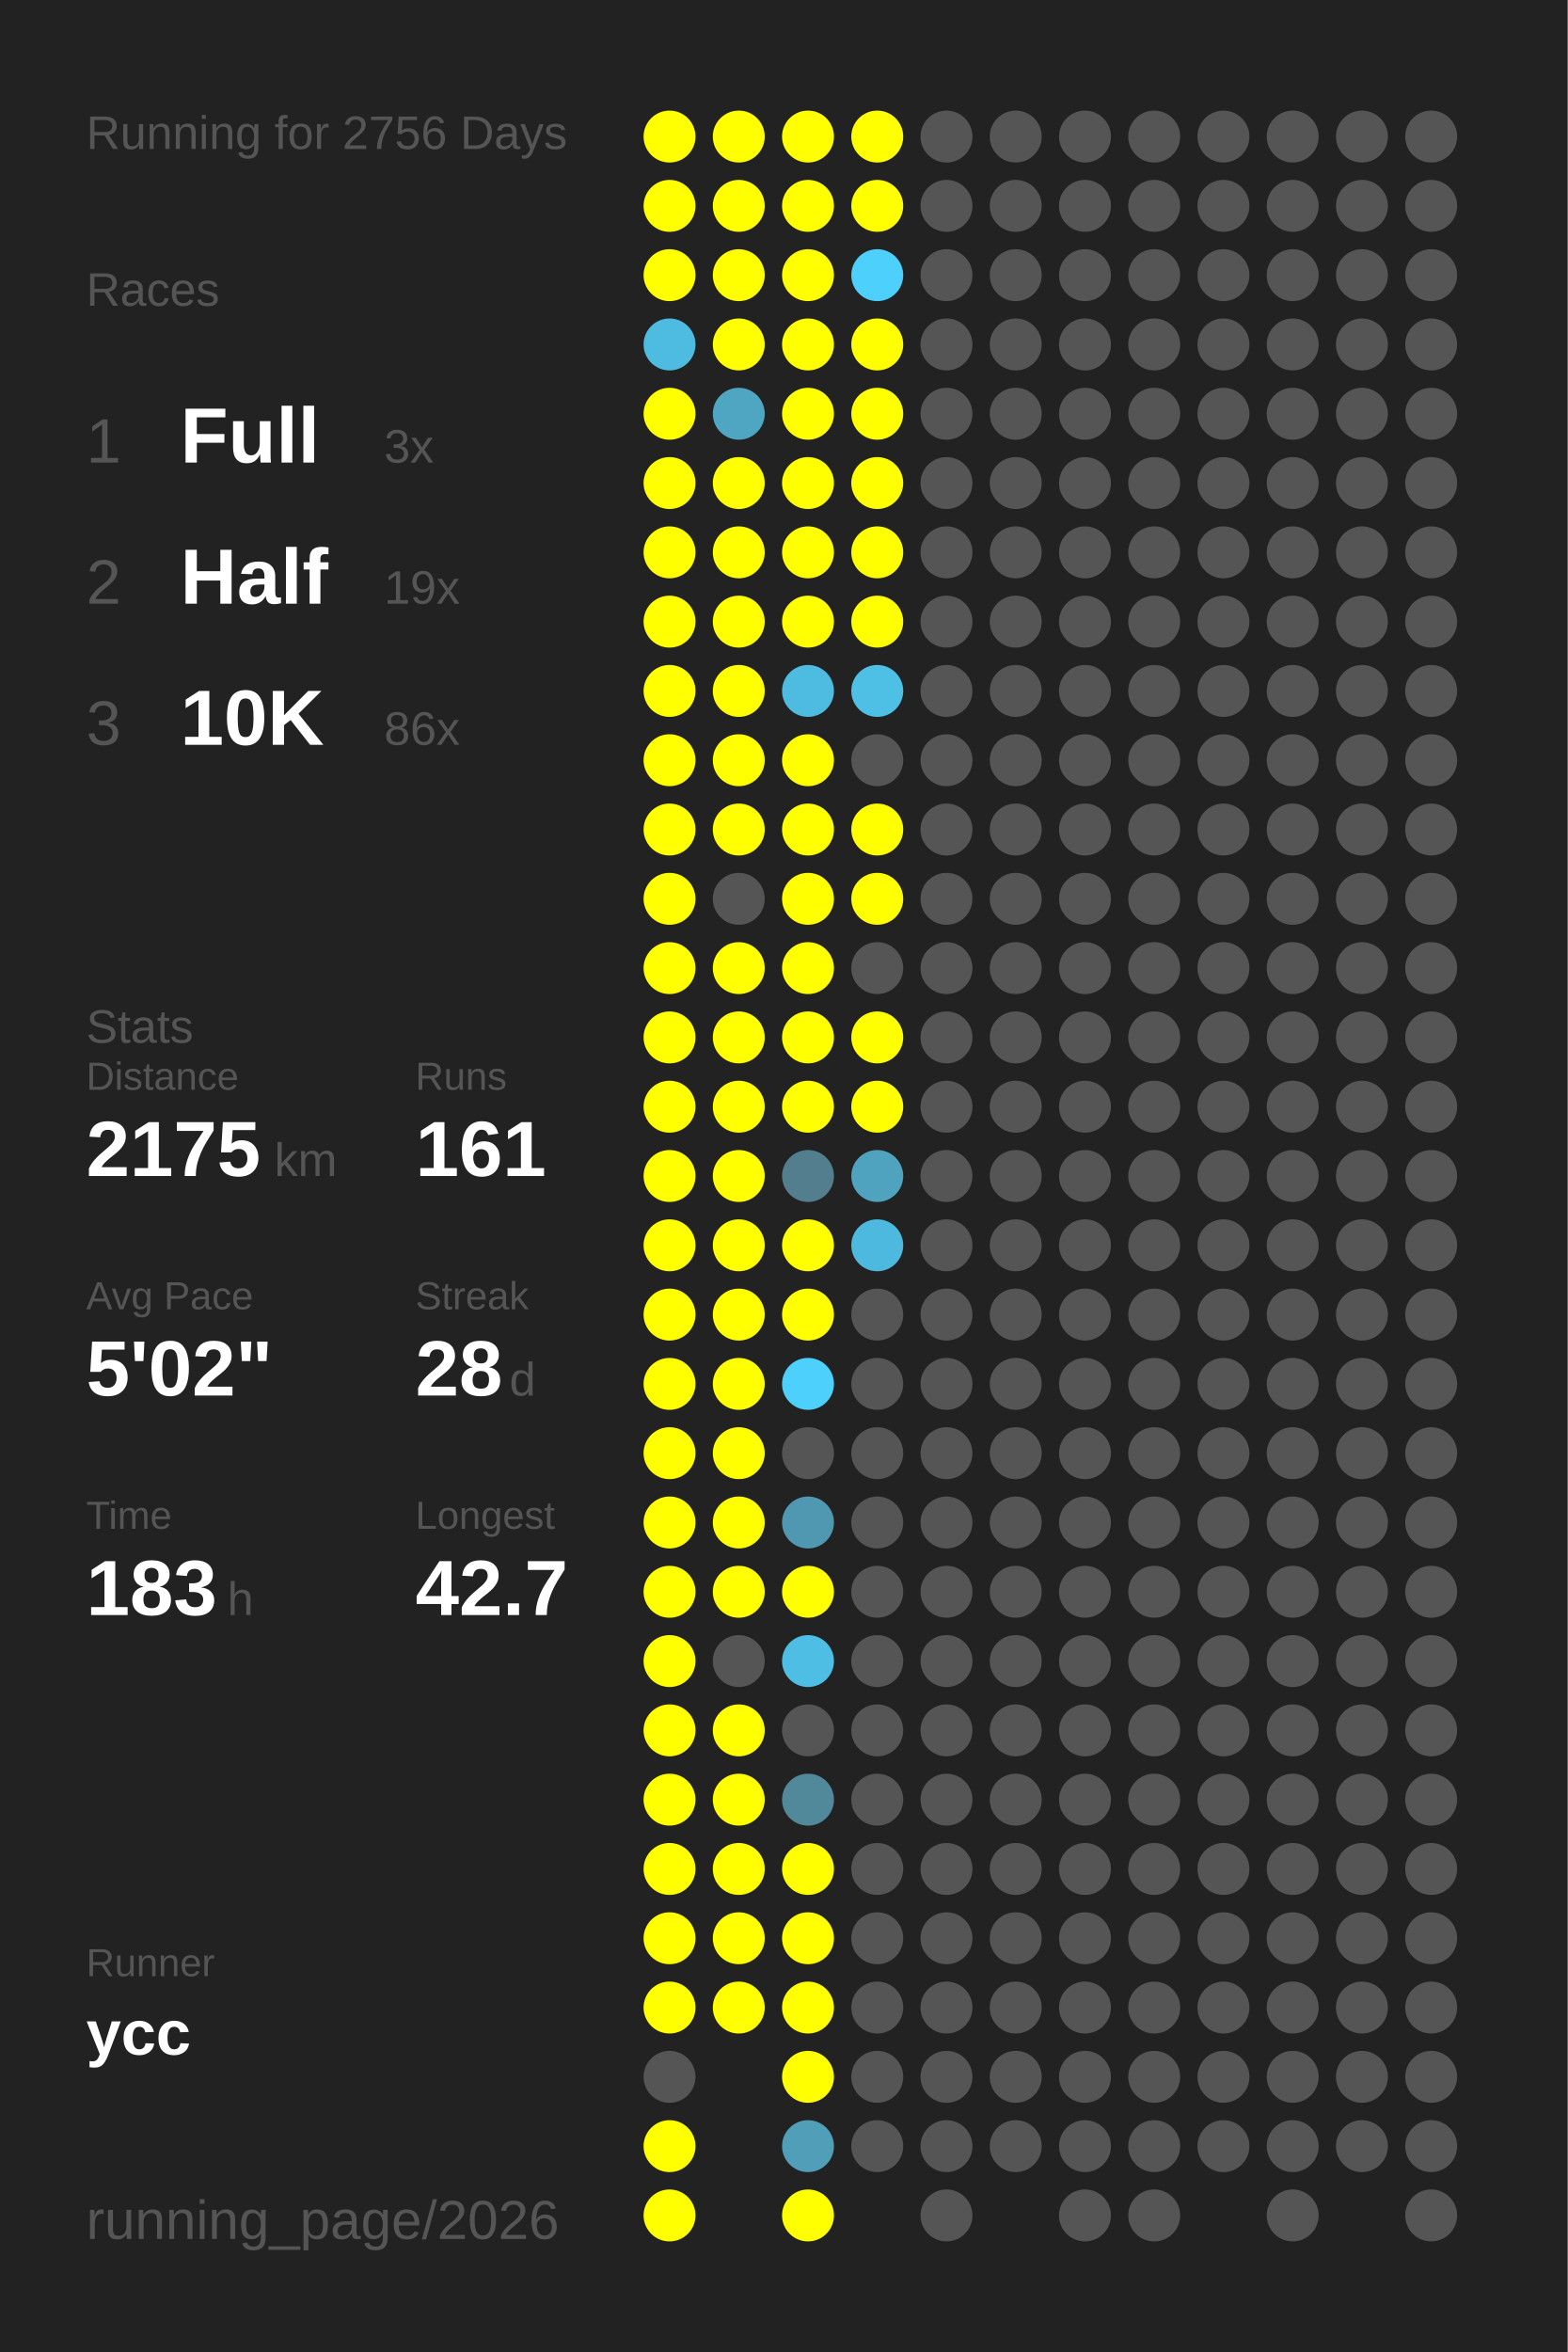
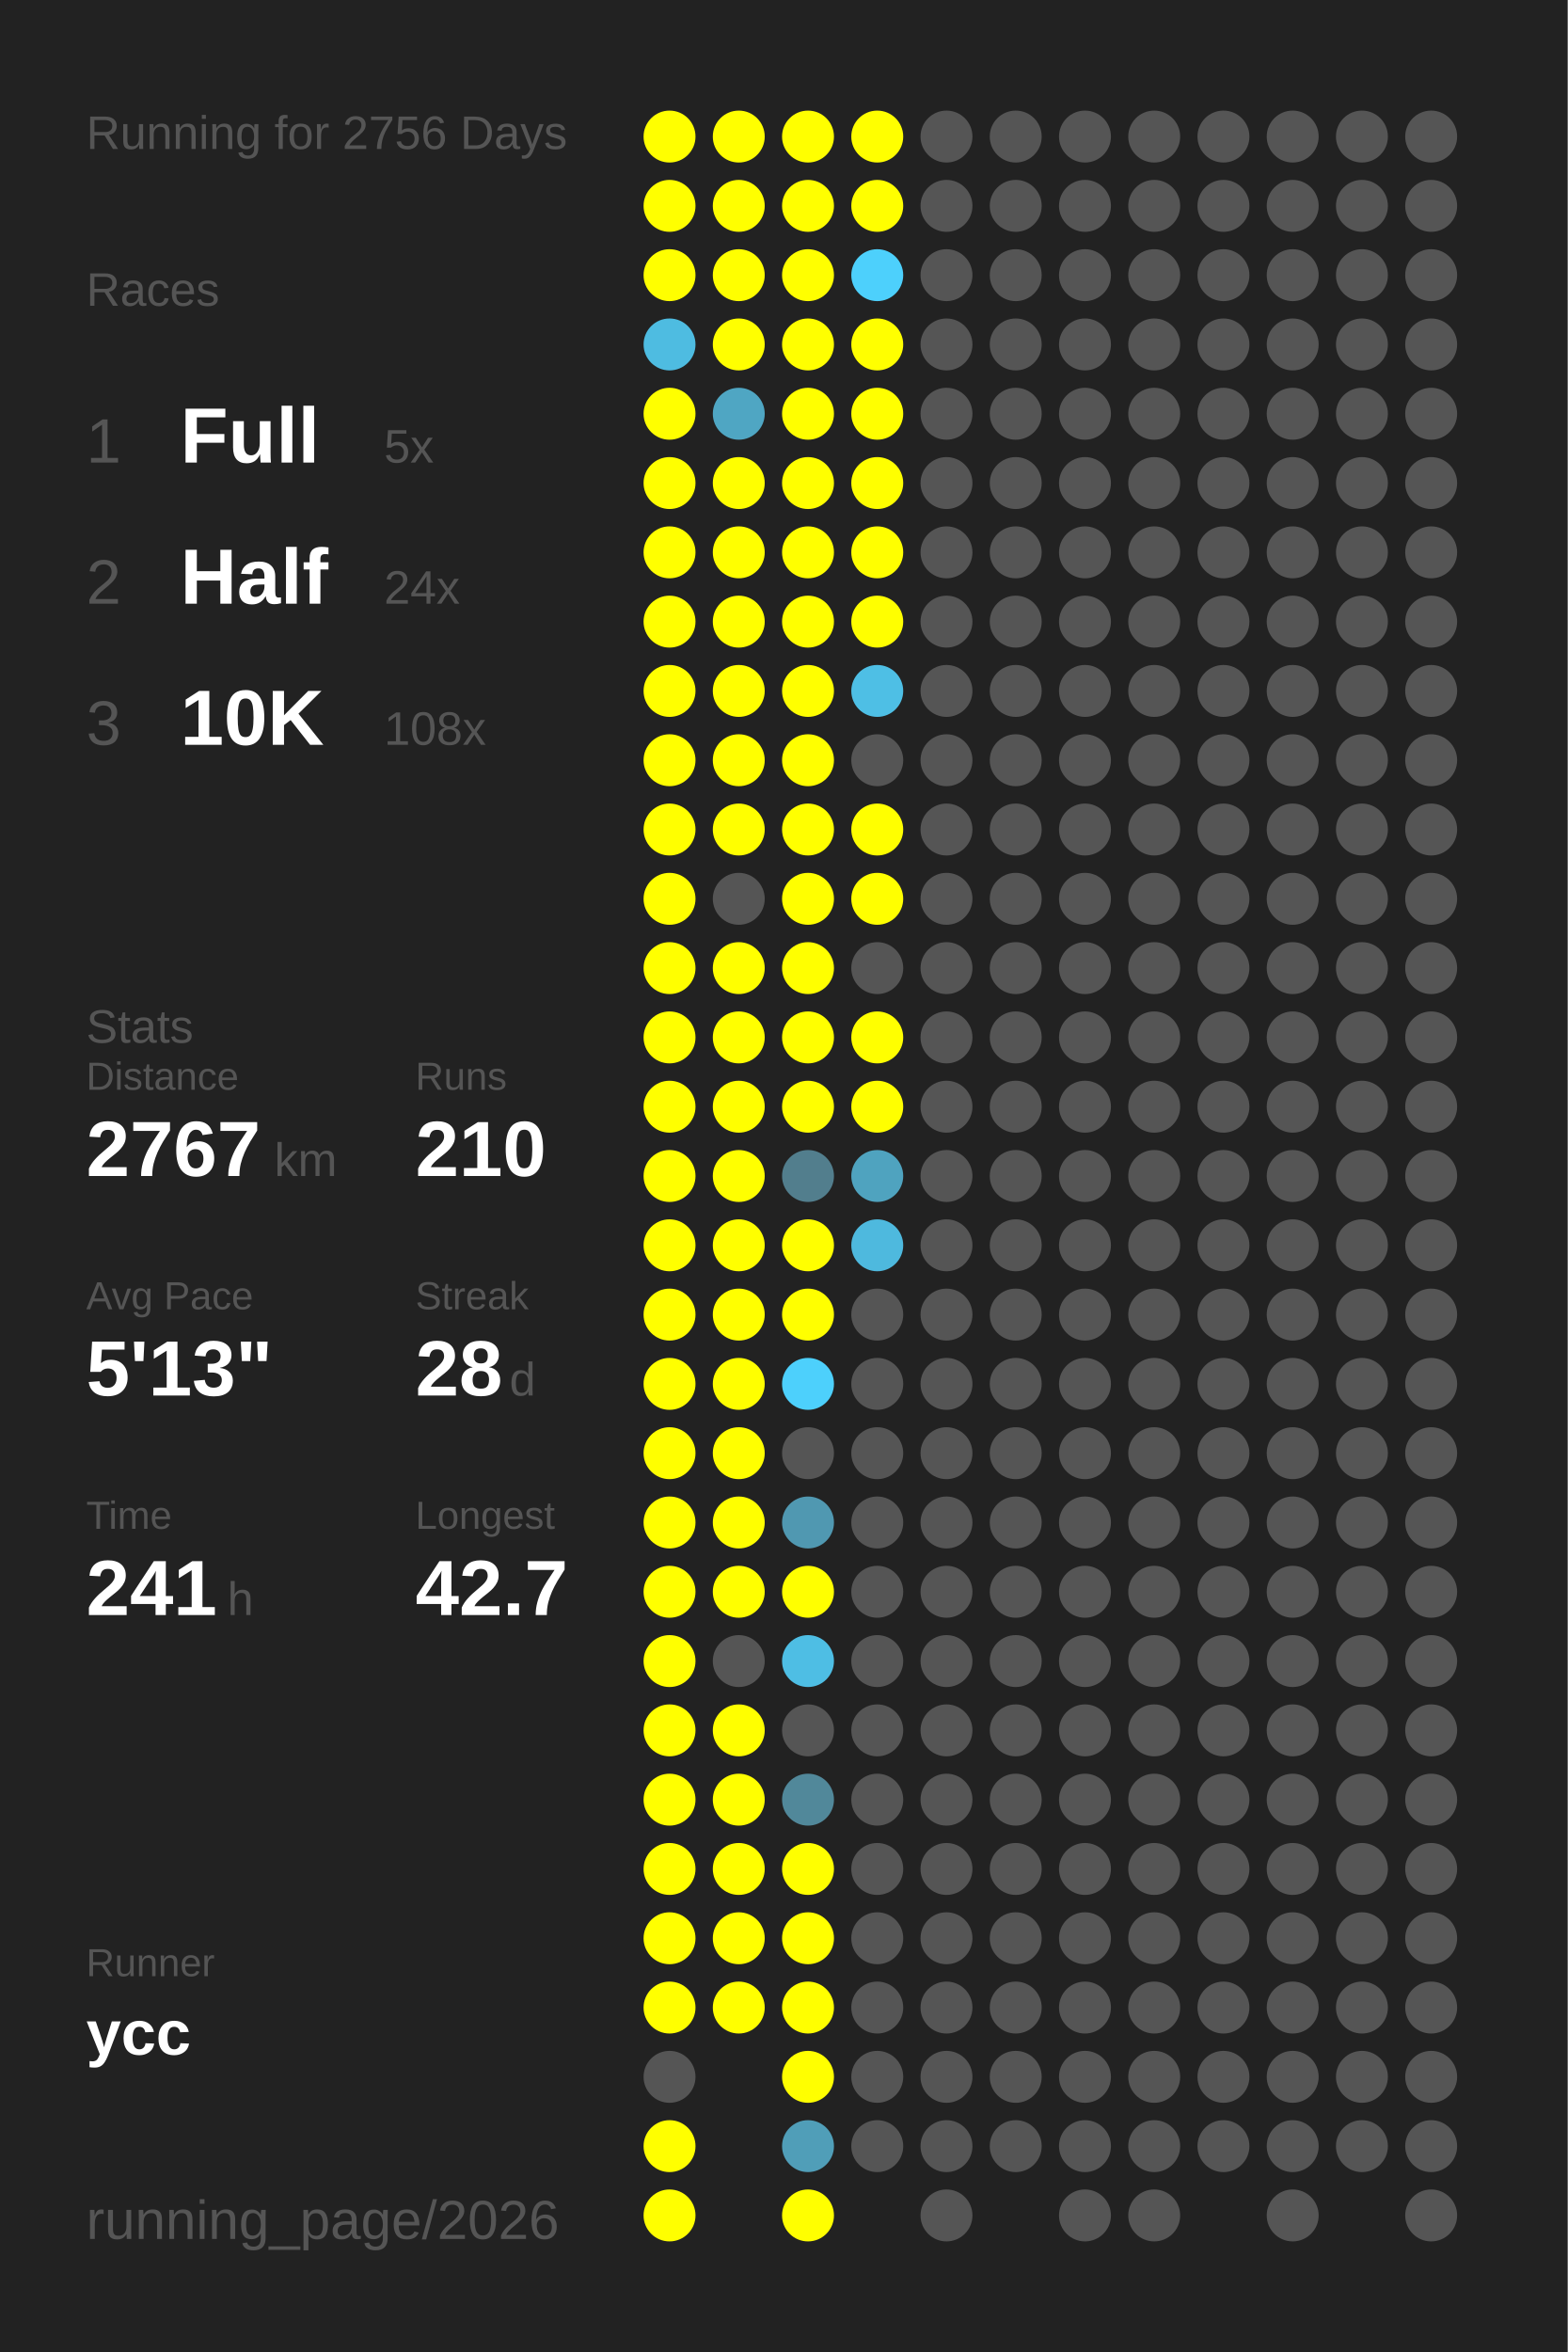
<svg xmlns="http://www.w3.org/2000/svg" baseProfile="full" height="300mm" version="1.1" viewBox="0,0,200,300" width="200mm">
  <defs />
  <rect fill="#222222" height="300" width="200" x="0" y="0" />
  <text fill="#555555" style="font-size:6px; font-family:Arial;" x="11" y="19">Running for 2756 Days</text>
  <text fill="#555555" style="font-size:6px; font-family:Arial;" x="11" y="39">Races</text>
  <text fill="#555555" style="font-size:8px; font-family:Arial;" x="11" y="59">1</text>
  <text fill="#FFFFFF" style="font-size:10px; font-family:Arial; font-weight:bold;" x="23" y="59">Full</text>
-   <text fill="#555555" style="font-size:6px; font-family:Arial;" x="49" y="59">3x</text>
+   <text fill="#555555" style="font-size:6px; font-family:Arial;" x="49" y="59">5x</text>
  <text fill="#555555" style="font-size:8px; font-family:Arial;" x="11" y="77">2</text>
  <text fill="#FFFFFF" style="font-size:10px; font-family:Arial; font-weight:bold;" x="23" y="77">Half</text>
-   <text fill="#555555" style="font-size:6px; font-family:Arial;" x="49" y="77">19x</text>
+   <text fill="#555555" style="font-size:6px; font-family:Arial;" x="49" y="77">24x</text>
  <text fill="#555555" style="font-size:8px; font-family:Arial;" x="11" y="95">3</text>
  <text fill="#FFFFFF" style="font-size:10px; font-family:Arial; font-weight:bold;" x="23" y="95">10K</text>
-   <text fill="#555555" style="font-size:6px; font-family:Arial;" x="49" y="95">86x</text>
+   <text fill="#555555" style="font-size:6px; font-family:Arial;" x="49" y="95">108x</text>
  <text fill="#555555" style="font-size:6px; font-family:Arial;" x="11" y="133">Stats</text>
  <text fill="#555555" style="font-size:5px; font-family:Arial;" x="11" y="139">Distance</text>
-   <text fill="#FFFFFF" style="font-size:10px; font-family:Arial; font-weight:bold;" x="11" y="150">2175</text>
+   <text fill="#FFFFFF" style="font-size:10px; font-family:Arial; font-weight:bold;" x="11" y="150">2767</text>
  <text fill="#555555" style="font-size:6px; font-family:Arial;" x="35" y="150">km</text>
  <text fill="#555555" style="font-size:5px; font-family:Arial;" x="53" y="139">Runs</text>
-   <text fill="#FFFFFF" style="font-size:10px; font-family:Arial; font-weight:bold;" x="53" y="150">161</text>
+   <text fill="#FFFFFF" style="font-size:10px; font-family:Arial; font-weight:bold;" x="53" y="150">210</text>
  <text fill="#555555" style="font-size:5px; font-family:Arial;" x="11" y="167">Avg Pace</text>
-   <text fill="#FFFFFF" style="font-size:10px; font-family:Arial; font-weight:bold;" x="11" y="178">5'02"</text>
+   <text fill="#FFFFFF" style="font-size:10px; font-family:Arial; font-weight:bold;" x="11" y="178">5'13"</text>
  <text fill="#555555" style="font-size:5px; font-family:Arial;" x="53" y="167">Streak</text>
  <text fill="#FFFFFF" style="font-size:10px; font-family:Arial; font-weight:bold;" x="53" y="178">28</text>
  <text fill="#555555" style="font-size:6px; font-family:Arial;" x="65" y="178">d</text>
  <text fill="#555555" style="font-size:5px; font-family:Arial;" x="11" y="195">Time</text>
-   <text fill="#FFFFFF" style="font-size:10px; font-family:Arial; font-weight:bold;" x="11" y="206">183</text>
+   <text fill="#FFFFFF" style="font-size:10px; font-family:Arial; font-weight:bold;" x="11" y="206">241</text>
  <text fill="#555555" style="font-size:6px; font-family:Arial;" x="29" y="206">h</text>
  <text fill="#555555" style="font-size:5px; font-family:Arial;" x="53" y="195">Longest</text>
  <text fill="#FFFFFF" style="font-size:10px; font-family:Arial; font-weight:bold;" x="53" y="206">42.7</text>
  <text fill="#555555" style="font-size:5px; font-family:Arial;" x="11" y="252.065">Runner</text>
  <text fill="#FFFFFF" style="font-size:8px; font-family:Arial; font-weight:bold;" x="11" y="262.065">ycc</text>
  <text fill="#555555" style="font-size:7px; font-family:Arial;" x="11" y="285.581">running_page/2026</text>
  <circle cx="85.417" cy="17.419" fill="#FFFF00" r="3.312" />
  <circle cx="85.417" cy="26.258" fill="#FFFF00" r="3.312" />
  <circle cx="85.417" cy="35.097" fill="#FFFF00" r="3.312" />
  <circle cx="85.417" cy="43.935" fill="#4ebce1" r="3.312" />
  <circle cx="85.417" cy="52.774" fill="#FFFF00" r="3.312" />
  <circle cx="85.417" cy="61.613" fill="#FFFF00" r="3.312" />
  <circle cx="85.417" cy="70.452" fill="#FFFF00" r="3.312" />
  <circle cx="85.417" cy="79.29" fill="#FFFF00" r="3.312" />
  <circle cx="85.417" cy="88.129" fill="#FFFF00" r="3.312" />
  <circle cx="85.417" cy="96.968" fill="#FFFF00" r="3.312" />
  <circle cx="85.417" cy="105.806" fill="#FFFF00" r="3.312" />
  <circle cx="85.417" cy="114.645" fill="#FFFF00" r="3.312" />
  <circle cx="85.417" cy="123.484" fill="#FFFF00" r="3.312" />
  <circle cx="85.417" cy="132.323" fill="#FFFF00" r="3.312" />
  <circle cx="85.417" cy="141.161" fill="#FFFF00" r="3.312" />
  <circle cx="85.417" cy="150" fill="#FFFF00" r="3.312" />
  <circle cx="85.417" cy="158.839" fill="#FFFF00" r="3.312" />
  <circle cx="85.417" cy="167.677" fill="#FFFF00" r="3.312" />
  <circle cx="85.417" cy="176.516" fill="#FFFF00" r="3.312" />
  <circle cx="85.417" cy="185.355" fill="#FFFF00" r="3.312" />
  <circle cx="85.417" cy="194.194" fill="#FFFF00" r="3.312" />
  <circle cx="85.417" cy="203.032" fill="#FFFF00" r="3.312" />
  <circle cx="85.417" cy="211.871" fill="#FFFF00" r="3.312" />
  <circle cx="85.417" cy="220.71" fill="#FFFF00" r="3.312" />
  <circle cx="85.417" cy="229.548" fill="#FFFF00" r="3.312" />
  <circle cx="85.417" cy="238.387" fill="#FFFF00" r="3.312" />
  <circle cx="85.417" cy="247.226" fill="#FFFF00" r="3.312" />
  <circle cx="85.417" cy="256.065" fill="#FFFF00" r="3.312" />
  <circle cx="85.417" cy="264.903" fill="#555555" r="3.312" />
  <circle cx="85.417" cy="273.742" fill="#FFFF00" r="3.312" />
  <circle cx="85.417" cy="282.581" fill="#FFFF00" r="3.312" />
  <circle cx="94.25" cy="17.419" fill="#FFFF00" r="3.312" />
  <circle cx="94.25" cy="26.258" fill="#FFFF00" r="3.312" />
  <circle cx="94.25" cy="35.097" fill="#FFFF00" r="3.312" />
  <circle cx="94.25" cy="43.935" fill="#FFFF00" r="3.312" />
  <circle cx="94.25" cy="52.774" fill="#4fa6c3" r="3.312" />
  <circle cx="94.25" cy="61.613" fill="#FFFF00" r="3.312" />
  <circle cx="94.25" cy="70.452" fill="#FFFF00" r="3.312" />
  <circle cx="94.25" cy="79.29" fill="#FFFF00" r="3.312" />
  <circle cx="94.25" cy="88.129" fill="#FFFF00" r="3.312" />
  <circle cx="94.25" cy="96.968" fill="#FFFF00" r="3.312" />
  <circle cx="94.25" cy="105.806" fill="#FFFF00" r="3.312" />
  <circle cx="94.25" cy="114.645" fill="#555555" r="3.312" />
  <circle cx="94.25" cy="123.484" fill="#FFFF00" r="3.312" />
  <circle cx="94.25" cy="132.323" fill="#FFFF00" r="3.312" />
  <circle cx="94.25" cy="141.161" fill="#FFFF00" r="3.312" />
  <circle cx="94.25" cy="150" fill="#FFFF00" r="3.312" />
  <circle cx="94.25" cy="158.839" fill="#FFFF00" r="3.312" />
  <circle cx="94.25" cy="167.677" fill="#FFFF00" r="3.312" />
  <circle cx="94.25" cy="176.516" fill="#FFFF00" r="3.312" />
  <circle cx="94.25" cy="185.355" fill="#FFFF00" r="3.312" />
  <circle cx="94.25" cy="194.194" fill="#FFFF00" r="3.312" />
  <circle cx="94.25" cy="203.032" fill="#FFFF00" r="3.312" />
  <circle cx="94.25" cy="211.871" fill="#555555" r="3.312" />
  <circle cx="94.25" cy="220.71" fill="#FFFF00" r="3.312" />
  <circle cx="94.25" cy="229.548" fill="#FFFF00" r="3.312" />
  <circle cx="94.25" cy="238.387" fill="#FFFF00" r="3.312" />
  <circle cx="94.25" cy="247.226" fill="#FFFF00" r="3.312" />
  <circle cx="94.25" cy="256.065" fill="#FFFF00" r="3.312" />
  <circle cx="103.083" cy="17.419" fill="#FFFF00" r="3.312" />
  <circle cx="103.083" cy="26.258" fill="#FFFF00" r="3.312" />
  <circle cx="103.083" cy="35.097" fill="#FFFF00" r="3.312" />
  <circle cx="103.083" cy="43.935" fill="#FFFF00" r="3.312" />
  <circle cx="103.083" cy="52.774" fill="#FFFF00" r="3.312" />
  <circle cx="103.083" cy="61.613" fill="#FFFF00" r="3.312" />
  <circle cx="103.083" cy="70.452" fill="#FFFF00" r="3.312" />
  <circle cx="103.083" cy="79.29" fill="#FFFF00" r="3.312" />
-   <circle cx="103.083" cy="88.129" fill="#4ebbe0" r="3.312" />
+   <circle cx="103.083" cy="88.129" fill="#FFFF00" r="3.312" />
  <circle cx="103.083" cy="96.968" fill="#FFFF00" r="3.312" />
  <circle cx="103.083" cy="105.806" fill="#FFFF00" r="3.312" />
  <circle cx="103.083" cy="114.645" fill="#FFFF00" r="3.312" />
  <circle cx="103.083" cy="123.484" fill="#FFFF00" r="3.312" />
  <circle cx="103.083" cy="132.323" fill="#FFFF00" r="3.312" />
  <circle cx="103.083" cy="141.161" fill="#FFFF00" r="3.312" />
  <circle cx="103.083" cy="150" fill="#527e8d" r="3.312" />
  <circle cx="103.083" cy="158.839" fill="#FFFF00" r="3.312" />
  <circle cx="103.083" cy="167.677" fill="#FFFF00" r="3.312" />
  <circle cx="103.083" cy="176.516" fill="#4dd0fc" r="3.312" />
  <circle cx="103.083" cy="185.355" fill="#555555" r="3.312" />
  <circle cx="103.083" cy="194.194" fill="#5098b1" r="3.312" />
  <circle cx="103.083" cy="203.032" fill="#FFFF00" r="3.312" />
  <circle cx="103.083" cy="211.871" fill="#4ebee4" r="3.312" />
  <circle cx="103.083" cy="220.71" fill="#555555" r="3.312" />
  <circle cx="103.083" cy="229.548" fill="#51889a" r="3.312" />
  <circle cx="103.083" cy="238.387" fill="#FFFF00" r="3.312" />
  <circle cx="103.083" cy="247.226" fill="#FFFF00" r="3.312" />
  <circle cx="103.083" cy="256.065" fill="#FFFF00" r="3.312" />
  <circle cx="103.083" cy="264.903" fill="#FFFF00" r="3.312" />
  <circle cx="103.083" cy="273.742" fill="#509eb8" r="3.312" />
  <circle cx="103.083" cy="282.581" fill="#FFFF00" r="3.312" />
  <circle cx="111.917" cy="17.419" fill="#FFFF00" r="3.312" />
  <circle cx="111.917" cy="26.258" fill="#FFFF00" r="3.312" />
  <circle cx="111.917" cy="35.097" fill="#4dd0fc" r="3.312" />
  <circle cx="111.917" cy="43.935" fill="#FFFF00" r="3.312" />
  <circle cx="111.917" cy="52.774" fill="#FFFF00" r="3.312" />
  <circle cx="111.917" cy="61.613" fill="#FFFF00" r="3.312" />
  <circle cx="111.917" cy="70.452" fill="#FFFF00" r="3.312" />
  <circle cx="111.917" cy="79.29" fill="#FFFF00" r="3.312" />
  <circle cx="111.917" cy="88.129" fill="#4ebfe5" r="3.312" />
  <circle cx="111.917" cy="96.968" fill="#555555" r="3.312" />
  <circle cx="111.917" cy="105.806" fill="#FFFF00" r="3.312" />
  <circle cx="111.917" cy="114.645" fill="#FFFF00" r="3.312" />
  <circle cx="111.917" cy="123.484" fill="#555555" r="3.312" />
  <circle cx="111.917" cy="132.323" fill="#FFFF00" r="3.312" />
  <circle cx="111.917" cy="141.161" fill="#FFFF00" r="3.312" />
  <circle cx="111.917" cy="150" fill="#4fa3bf" r="3.312" />
  <circle cx="111.917" cy="158.839" fill="#4eb9de" r="3.312" />
  <circle cx="111.917" cy="167.677" fill="#555555" r="3.312" />
  <circle cx="111.917" cy="176.516" fill="#555555" r="3.312" />
  <circle cx="111.917" cy="185.355" fill="#555555" r="3.312" />
  <circle cx="111.917" cy="194.194" fill="#555555" r="3.312" />
  <circle cx="111.917" cy="203.032" fill="#555555" r="3.312" />
  <circle cx="111.917" cy="211.871" fill="#555555" r="3.312" />
  <circle cx="111.917" cy="220.71" fill="#555555" r="3.312" />
  <circle cx="111.917" cy="229.548" fill="#555555" r="3.312" />
  <circle cx="111.917" cy="238.387" fill="#555555" r="3.312" />
  <circle cx="111.917" cy="247.226" fill="#555555" r="3.312" />
  <circle cx="111.917" cy="256.065" fill="#555555" r="3.312" />
  <circle cx="111.917" cy="264.903" fill="#555555" r="3.312" />
  <circle cx="111.917" cy="273.742" fill="#555555" r="3.312" />
  <circle cx="120.75" cy="17.419" fill="#555555" r="3.312" />
  <circle cx="120.75" cy="26.258" fill="#555555" r="3.312" />
  <circle cx="120.75" cy="35.097" fill="#555555" r="3.312" />
  <circle cx="120.75" cy="43.935" fill="#555555" r="3.312" />
  <circle cx="120.75" cy="52.774" fill="#555555" r="3.312" />
  <circle cx="120.75" cy="61.613" fill="#555555" r="3.312" />
  <circle cx="120.75" cy="70.452" fill="#555555" r="3.312" />
  <circle cx="120.75" cy="79.29" fill="#555555" r="3.312" />
  <circle cx="120.75" cy="88.129" fill="#555555" r="3.312" />
  <circle cx="120.75" cy="96.968" fill="#555555" r="3.312" />
  <circle cx="120.75" cy="105.806" fill="#555555" r="3.312" />
  <circle cx="120.75" cy="114.645" fill="#555555" r="3.312" />
  <circle cx="120.75" cy="123.484" fill="#555555" r="3.312" />
  <circle cx="120.75" cy="132.323" fill="#555555" r="3.312" />
  <circle cx="120.75" cy="141.161" fill="#555555" r="3.312" />
  <circle cx="120.75" cy="150" fill="#555555" r="3.312" />
  <circle cx="120.75" cy="158.839" fill="#555555" r="3.312" />
  <circle cx="120.75" cy="167.677" fill="#555555" r="3.312" />
  <circle cx="120.75" cy="176.516" fill="#555555" r="3.312" />
  <circle cx="120.75" cy="185.355" fill="#555555" r="3.312" />
  <circle cx="120.75" cy="194.194" fill="#555555" r="3.312" />
  <circle cx="120.75" cy="203.032" fill="#555555" r="3.312" />
  <circle cx="120.75" cy="211.871" fill="#555555" r="3.312" />
  <circle cx="120.75" cy="220.71" fill="#555555" r="3.312" />
  <circle cx="120.75" cy="229.548" fill="#555555" r="3.312" />
  <circle cx="120.75" cy="238.387" fill="#555555" r="3.312" />
  <circle cx="120.75" cy="247.226" fill="#555555" r="3.312" />
  <circle cx="120.75" cy="256.065" fill="#555555" r="3.312" />
  <circle cx="120.75" cy="264.903" fill="#555555" r="3.312" />
  <circle cx="120.75" cy="273.742" fill="#555555" r="3.312" />
  <circle cx="120.75" cy="282.581" fill="#555555" r="3.312" />
  <circle cx="129.583" cy="17.419" fill="#555555" r="3.312" />
  <circle cx="129.583" cy="26.258" fill="#555555" r="3.312" />
  <circle cx="129.583" cy="35.097" fill="#555555" r="3.312" />
  <circle cx="129.583" cy="43.935" fill="#555555" r="3.312" />
  <circle cx="129.583" cy="52.774" fill="#555555" r="3.312" />
  <circle cx="129.583" cy="61.613" fill="#555555" r="3.312" />
  <circle cx="129.583" cy="70.452" fill="#555555" r="3.312" />
  <circle cx="129.583" cy="79.29" fill="#555555" r="3.312" />
  <circle cx="129.583" cy="88.129" fill="#555555" r="3.312" />
  <circle cx="129.583" cy="96.968" fill="#555555" r="3.312" />
  <circle cx="129.583" cy="105.806" fill="#555555" r="3.312" />
  <circle cx="129.583" cy="114.645" fill="#555555" r="3.312" />
  <circle cx="129.583" cy="123.484" fill="#555555" r="3.312" />
  <circle cx="129.583" cy="132.323" fill="#555555" r="3.312" />
  <circle cx="129.583" cy="141.161" fill="#555555" r="3.312" />
  <circle cx="129.583" cy="150" fill="#555555" r="3.312" />
  <circle cx="129.583" cy="158.839" fill="#555555" r="3.312" />
  <circle cx="129.583" cy="167.677" fill="#555555" r="3.312" />
  <circle cx="129.583" cy="176.516" fill="#555555" r="3.312" />
  <circle cx="129.583" cy="185.355" fill="#555555" r="3.312" />
  <circle cx="129.583" cy="194.194" fill="#555555" r="3.312" />
  <circle cx="129.583" cy="203.032" fill="#555555" r="3.312" />
  <circle cx="129.583" cy="211.871" fill="#555555" r="3.312" />
  <circle cx="129.583" cy="220.71" fill="#555555" r="3.312" />
  <circle cx="129.583" cy="229.548" fill="#555555" r="3.312" />
  <circle cx="129.583" cy="238.387" fill="#555555" r="3.312" />
  <circle cx="129.583" cy="247.226" fill="#555555" r="3.312" />
  <circle cx="129.583" cy="256.065" fill="#555555" r="3.312" />
  <circle cx="129.583" cy="264.903" fill="#555555" r="3.312" />
  <circle cx="129.583" cy="273.742" fill="#555555" r="3.312" />
  <circle cx="138.417" cy="17.419" fill="#555555" r="3.312" />
  <circle cx="138.417" cy="26.258" fill="#555555" r="3.312" />
  <circle cx="138.417" cy="35.097" fill="#555555" r="3.312" />
  <circle cx="138.417" cy="43.935" fill="#555555" r="3.312" />
  <circle cx="138.417" cy="52.774" fill="#555555" r="3.312" />
  <circle cx="138.417" cy="61.613" fill="#555555" r="3.312" />
  <circle cx="138.417" cy="70.452" fill="#555555" r="3.312" />
  <circle cx="138.417" cy="79.29" fill="#555555" r="3.312" />
  <circle cx="138.417" cy="88.129" fill="#555555" r="3.312" />
  <circle cx="138.417" cy="96.968" fill="#555555" r="3.312" />
  <circle cx="138.417" cy="105.806" fill="#555555" r="3.312" />
  <circle cx="138.417" cy="114.645" fill="#555555" r="3.312" />
  <circle cx="138.417" cy="123.484" fill="#555555" r="3.312" />
  <circle cx="138.417" cy="132.323" fill="#555555" r="3.312" />
  <circle cx="138.417" cy="141.161" fill="#555555" r="3.312" />
  <circle cx="138.417" cy="150" fill="#555555" r="3.312" />
  <circle cx="138.417" cy="158.839" fill="#555555" r="3.312" />
  <circle cx="138.417" cy="167.677" fill="#555555" r="3.312" />
  <circle cx="138.417" cy="176.516" fill="#555555" r="3.312" />
  <circle cx="138.417" cy="185.355" fill="#555555" r="3.312" />
  <circle cx="138.417" cy="194.194" fill="#555555" r="3.312" />
  <circle cx="138.417" cy="203.032" fill="#555555" r="3.312" />
  <circle cx="138.417" cy="211.871" fill="#555555" r="3.312" />
  <circle cx="138.417" cy="220.71" fill="#555555" r="3.312" />
  <circle cx="138.417" cy="229.548" fill="#555555" r="3.312" />
  <circle cx="138.417" cy="238.387" fill="#555555" r="3.312" />
  <circle cx="138.417" cy="247.226" fill="#555555" r="3.312" />
  <circle cx="138.417" cy="256.065" fill="#555555" r="3.312" />
  <circle cx="138.417" cy="264.903" fill="#555555" r="3.312" />
  <circle cx="138.417" cy="273.742" fill="#555555" r="3.312" />
  <circle cx="138.417" cy="282.581" fill="#555555" r="3.312" />
  <circle cx="147.25" cy="17.419" fill="#555555" r="3.312" />
  <circle cx="147.25" cy="26.258" fill="#555555" r="3.312" />
  <circle cx="147.25" cy="35.097" fill="#555555" r="3.312" />
  <circle cx="147.25" cy="43.935" fill="#555555" r="3.312" />
  <circle cx="147.25" cy="52.774" fill="#555555" r="3.312" />
  <circle cx="147.25" cy="61.613" fill="#555555" r="3.312" />
  <circle cx="147.25" cy="70.452" fill="#555555" r="3.312" />
  <circle cx="147.25" cy="79.29" fill="#555555" r="3.312" />
  <circle cx="147.25" cy="88.129" fill="#555555" r="3.312" />
  <circle cx="147.25" cy="96.968" fill="#555555" r="3.312" />
  <circle cx="147.25" cy="105.806" fill="#555555" r="3.312" />
  <circle cx="147.25" cy="114.645" fill="#555555" r="3.312" />
  <circle cx="147.25" cy="123.484" fill="#555555" r="3.312" />
  <circle cx="147.25" cy="132.323" fill="#555555" r="3.312" />
  <circle cx="147.25" cy="141.161" fill="#555555" r="3.312" />
  <circle cx="147.25" cy="150" fill="#555555" r="3.312" />
  <circle cx="147.25" cy="158.839" fill="#555555" r="3.312" />
  <circle cx="147.25" cy="167.677" fill="#555555" r="3.312" />
  <circle cx="147.25" cy="176.516" fill="#555555" r="3.312" />
  <circle cx="147.25" cy="185.355" fill="#555555" r="3.312" />
  <circle cx="147.25" cy="194.194" fill="#555555" r="3.312" />
  <circle cx="147.25" cy="203.032" fill="#555555" r="3.312" />
  <circle cx="147.25" cy="211.871" fill="#555555" r="3.312" />
  <circle cx="147.25" cy="220.71" fill="#555555" r="3.312" />
  <circle cx="147.25" cy="229.548" fill="#555555" r="3.312" />
  <circle cx="147.25" cy="238.387" fill="#555555" r="3.312" />
  <circle cx="147.25" cy="247.226" fill="#555555" r="3.312" />
  <circle cx="147.25" cy="256.065" fill="#555555" r="3.312" />
  <circle cx="147.25" cy="264.903" fill="#555555" r="3.312" />
  <circle cx="147.25" cy="273.742" fill="#555555" r="3.312" />
  <circle cx="147.25" cy="282.581" fill="#555555" r="3.312" />
  <circle cx="156.083" cy="17.419" fill="#555555" r="3.312" />
  <circle cx="156.083" cy="26.258" fill="#555555" r="3.312" />
  <circle cx="156.083" cy="35.097" fill="#555555" r="3.312" />
  <circle cx="156.083" cy="43.935" fill="#555555" r="3.312" />
  <circle cx="156.083" cy="52.774" fill="#555555" r="3.312" />
  <circle cx="156.083" cy="61.613" fill="#555555" r="3.312" />
  <circle cx="156.083" cy="70.452" fill="#555555" r="3.312" />
  <circle cx="156.083" cy="79.29" fill="#555555" r="3.312" />
  <circle cx="156.083" cy="88.129" fill="#555555" r="3.312" />
  <circle cx="156.083" cy="96.968" fill="#555555" r="3.312" />
  <circle cx="156.083" cy="105.806" fill="#555555" r="3.312" />
  <circle cx="156.083" cy="114.645" fill="#555555" r="3.312" />
  <circle cx="156.083" cy="123.484" fill="#555555" r="3.312" />
  <circle cx="156.083" cy="132.323" fill="#555555" r="3.312" />
  <circle cx="156.083" cy="141.161" fill="#555555" r="3.312" />
  <circle cx="156.083" cy="150" fill="#555555" r="3.312" />
  <circle cx="156.083" cy="158.839" fill="#555555" r="3.312" />
  <circle cx="156.083" cy="167.677" fill="#555555" r="3.312" />
  <circle cx="156.083" cy="176.516" fill="#555555" r="3.312" />
  <circle cx="156.083" cy="185.355" fill="#555555" r="3.312" />
  <circle cx="156.083" cy="194.194" fill="#555555" r="3.312" />
  <circle cx="156.083" cy="203.032" fill="#555555" r="3.312" />
  <circle cx="156.083" cy="211.871" fill="#555555" r="3.312" />
  <circle cx="156.083" cy="220.71" fill="#555555" r="3.312" />
  <circle cx="156.083" cy="229.548" fill="#555555" r="3.312" />
  <circle cx="156.083" cy="238.387" fill="#555555" r="3.312" />
  <circle cx="156.083" cy="247.226" fill="#555555" r="3.312" />
  <circle cx="156.083" cy="256.065" fill="#555555" r="3.312" />
  <circle cx="156.083" cy="264.903" fill="#555555" r="3.312" />
  <circle cx="156.083" cy="273.742" fill="#555555" r="3.312" />
  <circle cx="164.917" cy="17.419" fill="#555555" r="3.312" />
  <circle cx="164.917" cy="26.258" fill="#555555" r="3.312" />
  <circle cx="164.917" cy="35.097" fill="#555555" r="3.312" />
  <circle cx="164.917" cy="43.935" fill="#555555" r="3.312" />
  <circle cx="164.917" cy="52.774" fill="#555555" r="3.312" />
  <circle cx="164.917" cy="61.613" fill="#555555" r="3.312" />
  <circle cx="164.917" cy="70.452" fill="#555555" r="3.312" />
  <circle cx="164.917" cy="79.29" fill="#555555" r="3.312" />
  <circle cx="164.917" cy="88.129" fill="#555555" r="3.312" />
  <circle cx="164.917" cy="96.968" fill="#555555" r="3.312" />
  <circle cx="164.917" cy="105.806" fill="#555555" r="3.312" />
  <circle cx="164.917" cy="114.645" fill="#555555" r="3.312" />
  <circle cx="164.917" cy="123.484" fill="#555555" r="3.312" />
  <circle cx="164.917" cy="132.323" fill="#555555" r="3.312" />
  <circle cx="164.917" cy="141.161" fill="#555555" r="3.312" />
  <circle cx="164.917" cy="150" fill="#555555" r="3.312" />
  <circle cx="164.917" cy="158.839" fill="#555555" r="3.312" />
  <circle cx="164.917" cy="167.677" fill="#555555" r="3.312" />
  <circle cx="164.917" cy="176.516" fill="#555555" r="3.312" />
  <circle cx="164.917" cy="185.355" fill="#555555" r="3.312" />
  <circle cx="164.917" cy="194.194" fill="#555555" r="3.312" />
  <circle cx="164.917" cy="203.032" fill="#555555" r="3.312" />
  <circle cx="164.917" cy="211.871" fill="#555555" r="3.312" />
  <circle cx="164.917" cy="220.71" fill="#555555" r="3.312" />
  <circle cx="164.917" cy="229.548" fill="#555555" r="3.312" />
  <circle cx="164.917" cy="238.387" fill="#555555" r="3.312" />
  <circle cx="164.917" cy="247.226" fill="#555555" r="3.312" />
  <circle cx="164.917" cy="256.065" fill="#555555" r="3.312" />
  <circle cx="164.917" cy="264.903" fill="#555555" r="3.312" />
  <circle cx="164.917" cy="273.742" fill="#555555" r="3.312" />
  <circle cx="164.917" cy="282.581" fill="#555555" r="3.312" />
  <circle cx="173.75" cy="17.419" fill="#555555" r="3.312" />
  <circle cx="173.75" cy="26.258" fill="#555555" r="3.312" />
  <circle cx="173.75" cy="35.097" fill="#555555" r="3.312" />
  <circle cx="173.75" cy="43.935" fill="#555555" r="3.312" />
  <circle cx="173.75" cy="52.774" fill="#555555" r="3.312" />
  <circle cx="173.75" cy="61.613" fill="#555555" r="3.312" />
  <circle cx="173.75" cy="70.452" fill="#555555" r="3.312" />
  <circle cx="173.75" cy="79.29" fill="#555555" r="3.312" />
  <circle cx="173.75" cy="88.129" fill="#555555" r="3.312" />
  <circle cx="173.75" cy="96.968" fill="#555555" r="3.312" />
  <circle cx="173.75" cy="105.806" fill="#555555" r="3.312" />
  <circle cx="173.75" cy="114.645" fill="#555555" r="3.312" />
  <circle cx="173.75" cy="123.484" fill="#555555" r="3.312" />
  <circle cx="173.75" cy="132.323" fill="#555555" r="3.312" />
  <circle cx="173.75" cy="141.161" fill="#555555" r="3.312" />
  <circle cx="173.75" cy="150" fill="#555555" r="3.312" />
  <circle cx="173.75" cy="158.839" fill="#555555" r="3.312" />
  <circle cx="173.75" cy="167.677" fill="#555555" r="3.312" />
  <circle cx="173.75" cy="176.516" fill="#555555" r="3.312" />
  <circle cx="173.75" cy="185.355" fill="#555555" r="3.312" />
  <circle cx="173.75" cy="194.194" fill="#555555" r="3.312" />
  <circle cx="173.75" cy="203.032" fill="#555555" r="3.312" />
  <circle cx="173.75" cy="211.871" fill="#555555" r="3.312" />
  <circle cx="173.75" cy="220.71" fill="#555555" r="3.312" />
  <circle cx="173.75" cy="229.548" fill="#555555" r="3.312" />
  <circle cx="173.75" cy="238.387" fill="#555555" r="3.312" />
  <circle cx="173.75" cy="247.226" fill="#555555" r="3.312" />
  <circle cx="173.75" cy="256.065" fill="#555555" r="3.312" />
  <circle cx="173.75" cy="264.903" fill="#555555" r="3.312" />
  <circle cx="173.75" cy="273.742" fill="#555555" r="3.312" />
  <circle cx="182.583" cy="17.419" fill="#555555" r="3.312" />
  <circle cx="182.583" cy="26.258" fill="#555555" r="3.312" />
  <circle cx="182.583" cy="35.097" fill="#555555" r="3.312" />
  <circle cx="182.583" cy="43.935" fill="#555555" r="3.312" />
  <circle cx="182.583" cy="52.774" fill="#555555" r="3.312" />
  <circle cx="182.583" cy="61.613" fill="#555555" r="3.312" />
  <circle cx="182.583" cy="70.452" fill="#555555" r="3.312" />
  <circle cx="182.583" cy="79.29" fill="#555555" r="3.312" />
  <circle cx="182.583" cy="88.129" fill="#555555" r="3.312" />
  <circle cx="182.583" cy="96.968" fill="#555555" r="3.312" />
  <circle cx="182.583" cy="105.806" fill="#555555" r="3.312" />
  <circle cx="182.583" cy="114.645" fill="#555555" r="3.312" />
  <circle cx="182.583" cy="123.484" fill="#555555" r="3.312" />
  <circle cx="182.583" cy="132.323" fill="#555555" r="3.312" />
  <circle cx="182.583" cy="141.161" fill="#555555" r="3.312" />
  <circle cx="182.583" cy="150" fill="#555555" r="3.312" />
  <circle cx="182.583" cy="158.839" fill="#555555" r="3.312" />
  <circle cx="182.583" cy="167.677" fill="#555555" r="3.312" />
  <circle cx="182.583" cy="176.516" fill="#555555" r="3.312" />
  <circle cx="182.583" cy="185.355" fill="#555555" r="3.312" />
  <circle cx="182.583" cy="194.194" fill="#555555" r="3.312" />
  <circle cx="182.583" cy="203.032" fill="#555555" r="3.312" />
  <circle cx="182.583" cy="211.871" fill="#555555" r="3.312" />
  <circle cx="182.583" cy="220.71" fill="#555555" r="3.312" />
  <circle cx="182.583" cy="229.548" fill="#555555" r="3.312" />
  <circle cx="182.583" cy="238.387" fill="#555555" r="3.312" />
  <circle cx="182.583" cy="247.226" fill="#555555" r="3.312" />
  <circle cx="182.583" cy="256.065" fill="#555555" r="3.312" />
  <circle cx="182.583" cy="264.903" fill="#555555" r="3.312" />
  <circle cx="182.583" cy="273.742" fill="#555555" r="3.312" />
  <circle cx="182.583" cy="282.581" fill="#555555" r="3.312" />
</svg>
